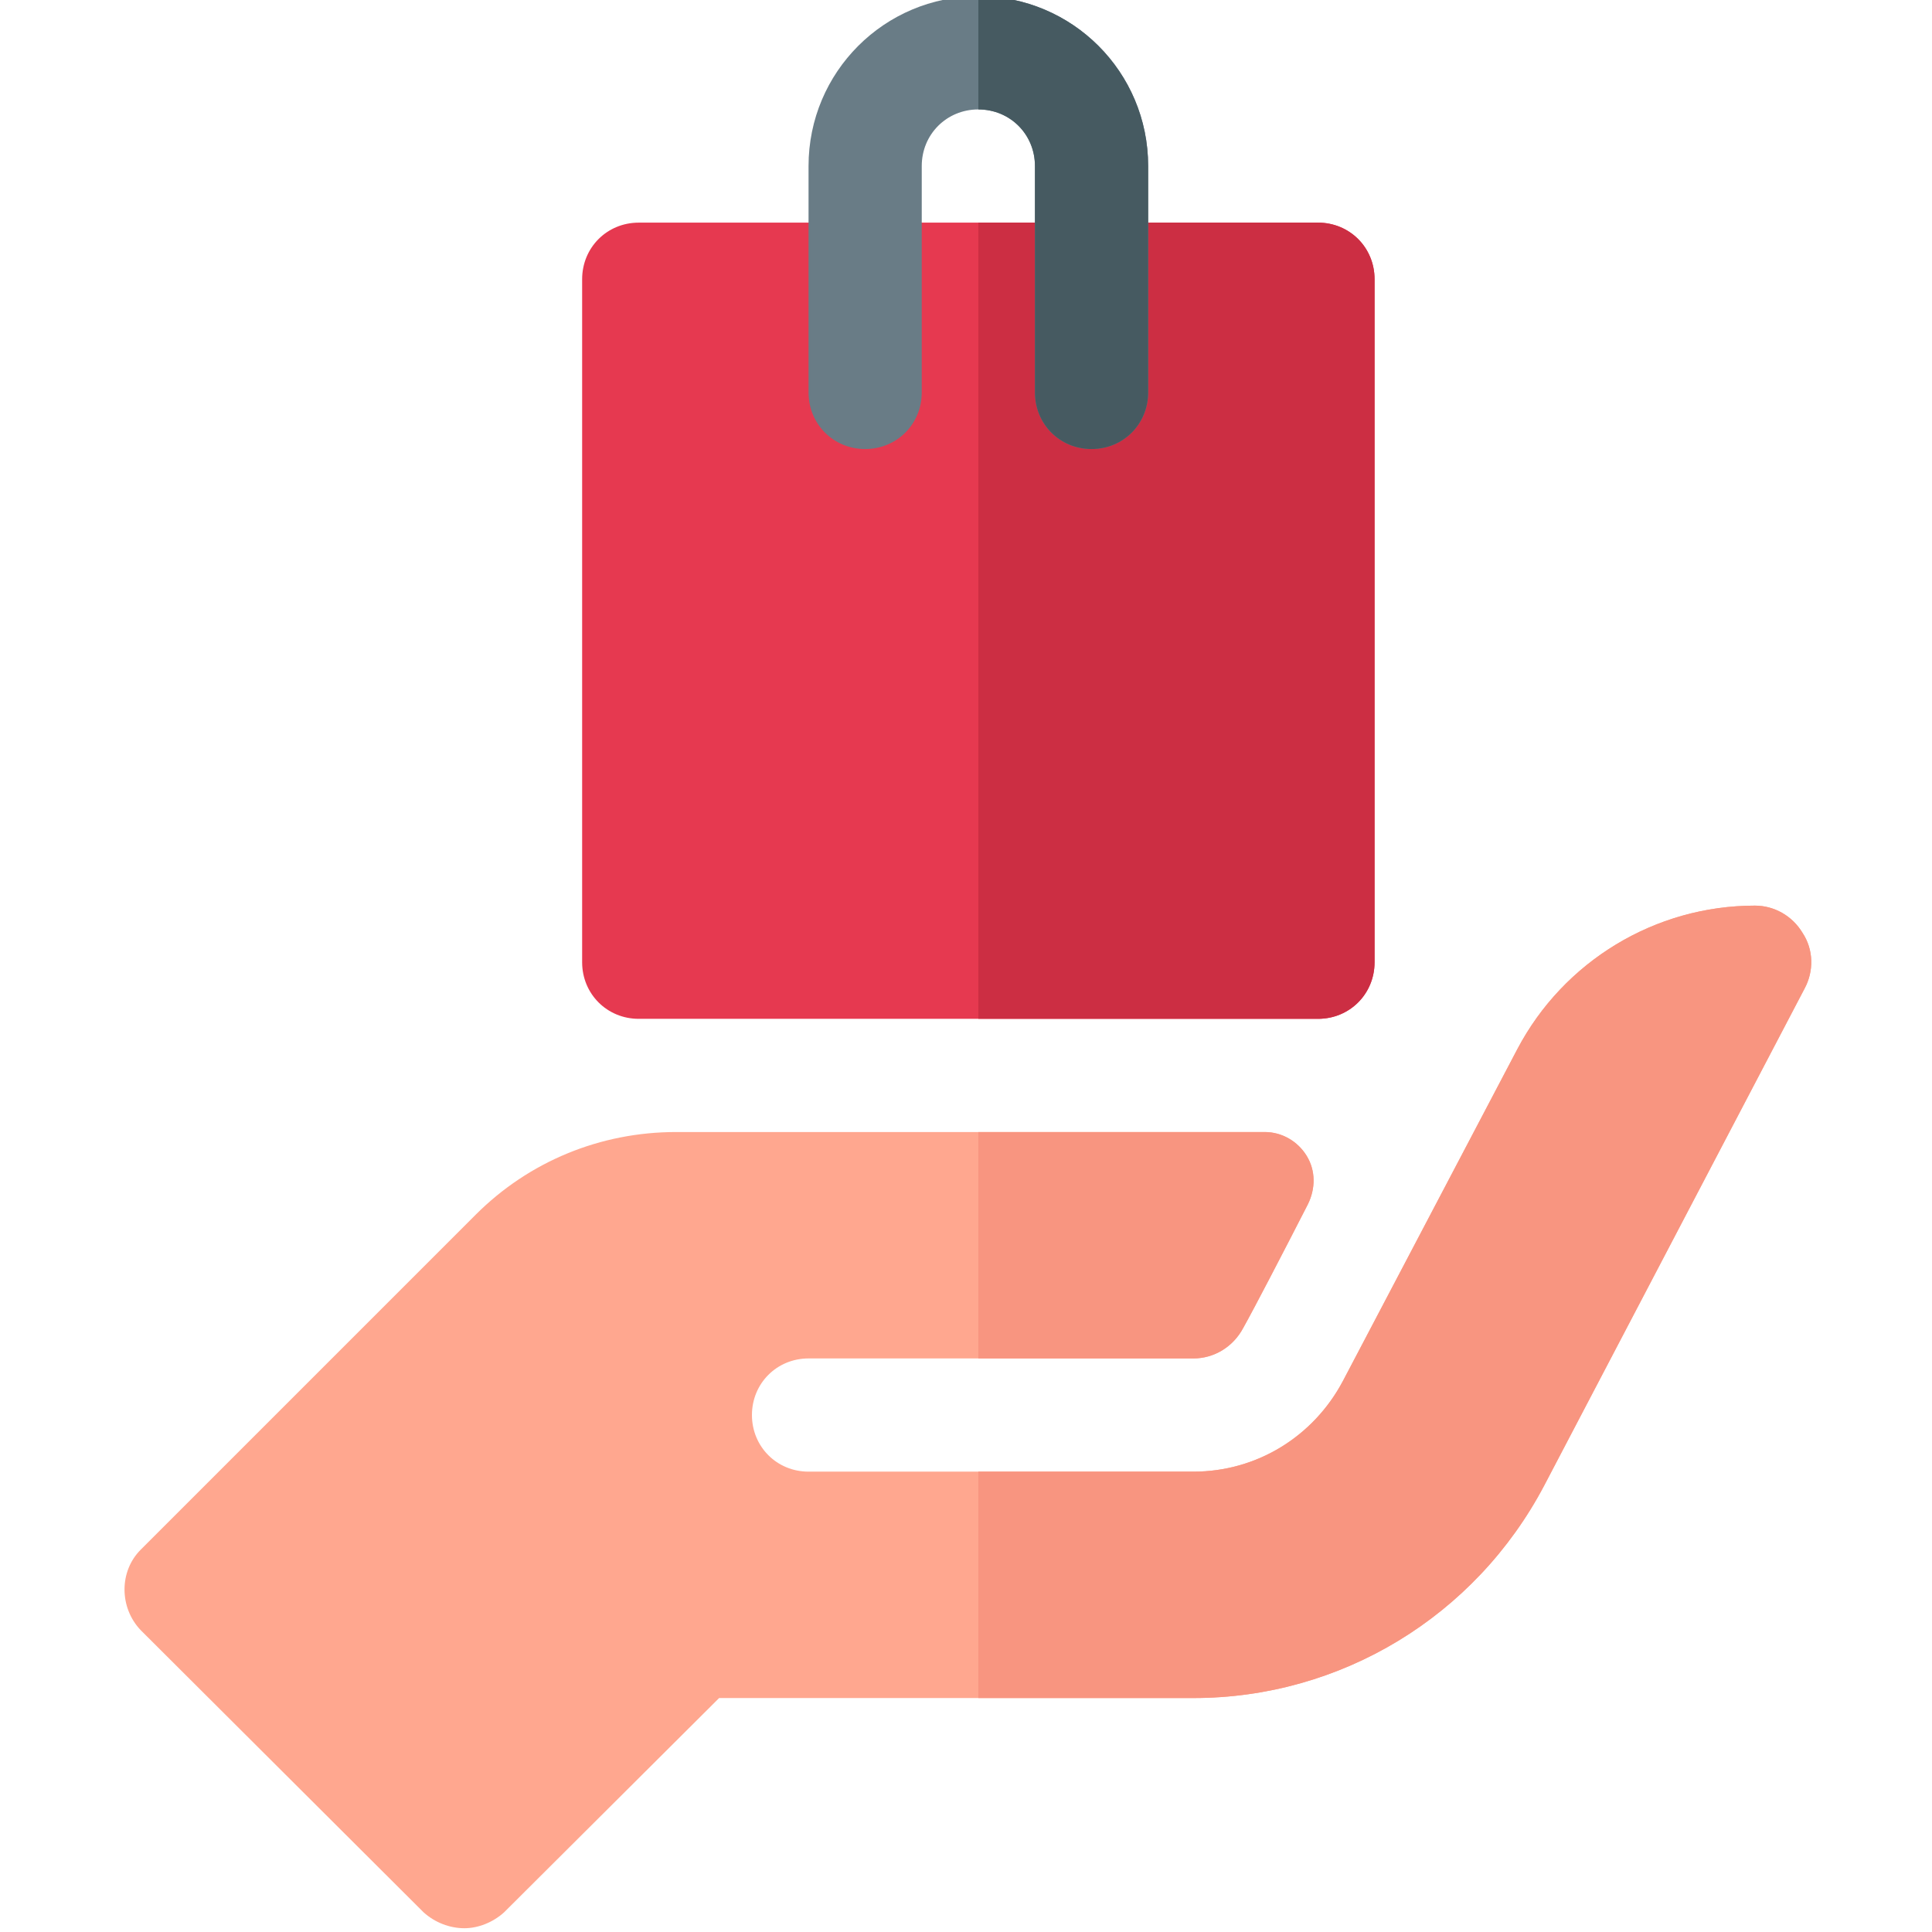
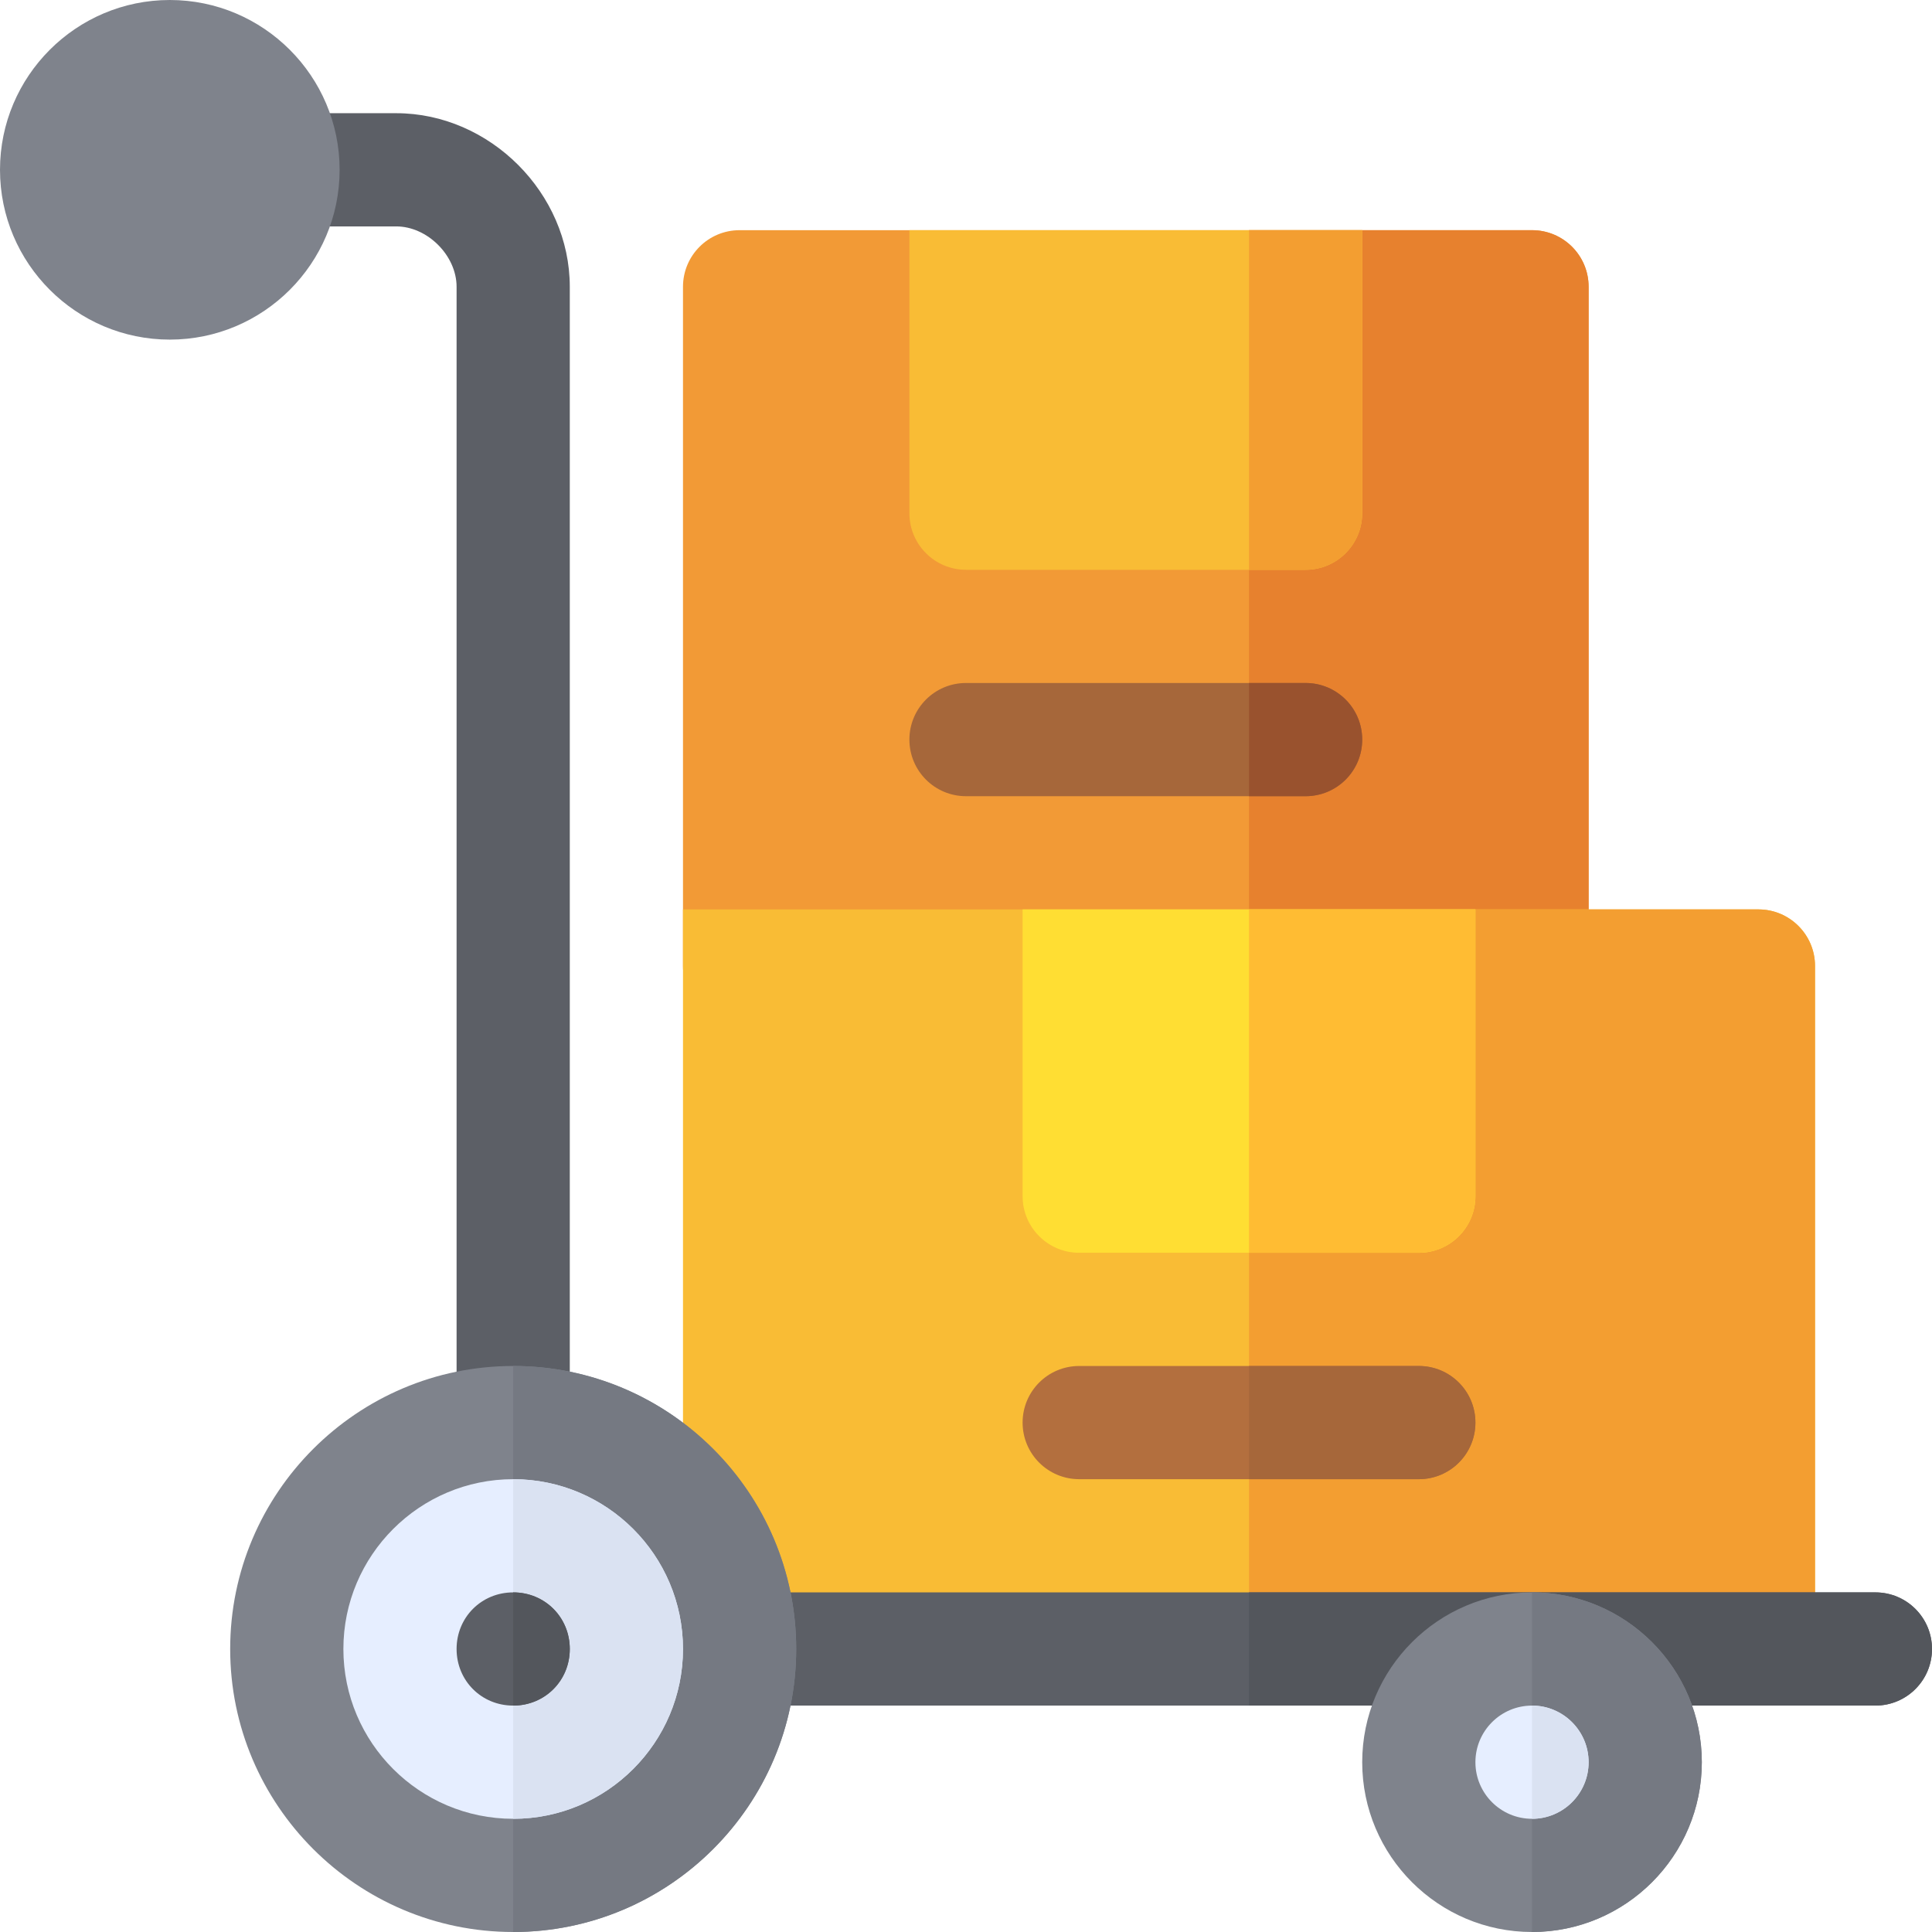
- <svg xmlns="http://www.w3.org/2000/svg" height="511pt" viewBox="-32 1 511 511.999" width="511pt">
-   <path d="m316.773 60h-180c-8.398 0-15 6.598-15 15v181c0 8.398 6.602 15 15 15h180c8.402 0 15-6.602 15-15v-181c0-8.402-6.598-15-15-15zm0 0" fill="#e63950" />
-   <path d="m445.773 262.898-69 131.699c-18.301 34.801-54 56.402-92.996 56.402h-125.703l-57 56.801c-3 2.699-6.898 4.199-10.5 4.199-3.898 0-7.797-1.5-10.801-4.199l-75-74.805c-5.699-5.996-5.699-15.598 0-21.297l88.801-88.801c14.102-14.098 33-21.898 53.102-21.898h156c4.5 0 8.699 2.398 11.102 6.301 2.398 3.898 2.398 8.699.297 12.898-6.602 12.902-14.398 27.902-17.098 32.699-2.703 5.102-7.801 8.102-13.199 8.102h-102.004c-8.398 0-15 6.602-15 15s6.602 15 15 15h102.004c16.797 0 31.797-9.301 39.598-24l46.199-87.902c12.301-23.398 36.602-38.098 63-38.098 5.102 0 9.902 2.699 12.602 7.199 3 4.5 3 10.199.598 14.699zm0 0" fill="#ffa78f" />
-   <path d="m283.777 361h-57.004v-60h75.902c4.5 0 8.699 2.398 11.102 6.301 2.398 3.898 2.398 8.699.297 12.898-6.602 12.902-14.398 27.902-17.098 32.699-2.703 5.102-7.801 8.102-13.199 8.102zm0 0" fill="#f89580" />
-   <path d="m445.773 262.898-69 131.699c-18.301 34.801-54 56.402-92.996 56.402h-57.004v-60h57.004c16.797 0 31.797-9.301 39.598-24l46.199-87.902c12.301-23.398 36.602-38.098 63-38.098 5.102 0 9.902 2.699 12.602 7.199 3 4.5 3 10.199.598 14.699zm0 0" fill="#f89580" />
-   <path d="m331.773 75v181c0 8.398-6.598 15-15 15h-90v-211h90c8.402 0 15 6.598 15 15zm0 0" fill="#cc2e43" />
-   <path d="m271.773 45v60c0 8.398-6.598 15-15 15-8.398 0-15-6.602-15-15v-60c0-8.402-6.598-15-15-15-8.398 0-15 6.598-15 15v60c0 8.398-6.598 15-15 15-8.398 0-15-6.602-15-15v-60c0-24.902 20.102-45 45-45 24.902 0 45 20.098 45 45zm0 0" fill="#697c86" />
-   <path d="m226.773 30v-30c24.902 0 45 20.098 45 45v60c0 8.398-6.598 15-15 15-8.398 0-15-6.602-15-15v-60c0-8.402-6.598-15-15-15zm0 0" fill="#465a61" />
+ <svg xmlns="http://www.w3.org/2000/svg" version="1.1" id="Capa_1" x="0px" y="0px" viewBox="0 0 512 512" style="enable-background:new 0 0 512 512;" xml:space="preserve">
+   <path style="fill:#F29A36;" d="M406,272H196c-8.291,0-15-7.709-15-16V76c0-8.291,6.709-15,15-15h210c8.291,0,15,6.709,15,15v180  C421,264.291,414.291,272,406,272z" />
+   <path style="fill:#E7812E;" d="M406,61h-75v211h75c8.291,0,15-7.709,15-16V76C421,67.709,414.291,61,406,61z" />
+   <path style="fill:#F9BC35;" d="M346,151h-90c-8.284,0-15-6.716-15-15V61h120v75C361,144.284,354.284,151,346,151z" />
+   <path style="fill:#A6673A;" d="M346,211h-90c-8.291,0-15-6.709-15-15s6.709-15,15-15h90c8.291,0,15,6.709,15,15S354.291,211,346,211  z" />
+   <path style="fill:#99522E;" d="M346,181h-15v30h15c8.291,0,15-6.709,15-15S354.291,181,346,181z" />
+   <path style="fill:#F39E31;" d="M331,151h15c8.284,0,15-6.716,15-15V61h-30V151z" />
+   <path style="fill:#F9BC35;" d="M466,452H196c-8.284,0-15-6.716-15-15V241h285c8.284,0,15,6.716,15,15v181  C481,445.284,474.284,452,466,452z" />
+   <path style="fill:#F39E31;" d="M466,241H331v211h135c8.284,0,15-6.716,15-15V256C481,247.714,474.284,241,466,241z" />
+   <path style="fill:#5C5F66;" d="M497,452H196c-8.291,0-15-6.709-15-15s6.709-15,15-15h301c8.291,0,15,6.709,15,15  S505.291,452,497,452z" />
+   <path style="fill:#53565C;" d="M497,422H331v30h166c8.291,0,15-6.709,15-15S505.291,422,497,422z" />
+   <path style="fill:#5C5F66;" d="M136,392c-8.291,0-15-6.709-15-15V76c0-8.276-7.724-16-16-16H75c-8.291,0-15-6.709-15-15  s6.709-15,15-15h30c24.814,0,46,21.186,46,46v301C151,385.291,144.291,392,136,392z" />
+   <path style="fill:#7F838C;" d="M45,90C20.186,90,0,69.814,0,45S20.186,0,45,0s45,20.186,45,45S69.814,90,45,90z" />
+   <path style="fill:#FFDE33;" d="M376,332h-90c-8.284,0-15-6.716-15-15v-76h120v76C391,325.284,384.284,332,376,332z" />
+   <path style="fill:#B36F3E;" d="M376,392h-90c-8.291,0-15-6.709-15-15s6.709-15,15-15h90c8.291,0,15,6.709,15,15S384.291,392,376,392  z" />
+   <path style="fill:#7F838C;" d="M406,512c-24.814,0-45-20.186-45-45s20.186-45,45-45s45,20.186,45,45S430.814,512,406,512z" />
+   <path style="fill:#757982;" d="M451,467c0-24.814-20.186-45-45-45v90C430.814,512,451,491.814,451,467z" />
+   <path style="fill:#E6EEFF;" d="M406,452c-8.276,0-15,6.724-15,15s6.724,15,15,15s15-6.724,15-15S414.276,452,406,452z" />
+   <path style="fill:#DAE2F2;" d="M421,467c0-8.276-6.724-15-15-15v30C414.276,482,421,475.276,421,467z" />
+   <path style="fill:#7F838C;" d="M136,512c-41.353,0-75-33.647-75-75s33.647-75,75-75s75,33.647,75,75S177.353,512,136,512z" />
+   <path style="fill:#757982;" d="M211,437c0-41.353-33.647-75-75-75v150C177.353,512,211,478.353,211,437z" />
+   <path style="fill:#E6EEFF;" d="M136,392c-24.814,0-45,20.186-45,45s20.186,45,45,45s45-20.186,45-45S160.814,392,136,392z" />
+   <path style="fill:#DAE2F2;" d="M181,437c0-24.814-20.186-45-45-45v90C160.814,482,181,461.814,181,437z" />
+   <path style="fill:#5C5F66;" d="M151,437c0,8.399-6.599,15-15,15s-15-6.601-15-15c0-8.401,6.599-15,15-15S151,428.599,151,437z" />
+   <path style="fill:#53565C;" d="M151,437c0,8.399-6.599,15-15,15v-30C144.401,422,151,428.599,151,437z" />
+   <path style="fill:#A6673A;" d="M376,362h-45v30h45c8.291,0,15-6.709,15-15S384.291,362,376,362z" />
+   <path style="fill:#FFBC33;" d="M331,332h45c8.284,0,15-6.716,15-15v-76h-60V332z" />
+   <g>
+ </g>
+   <g>
+ </g>
+   <g>
+ </g>
+   <g>
+ </g>
+   <g>
+ </g>
+   <g>
+ </g>
+   <g>
+ </g>
+   <g>
+ </g>
+   <g>
+ </g>
+   <g>
+ </g>
+   <g>
+ </g>
+   <g>
+ </g>
+   <g>
+ </g>
+   <g>
+ </g>
+   <g>
+ </g>
</svg>
